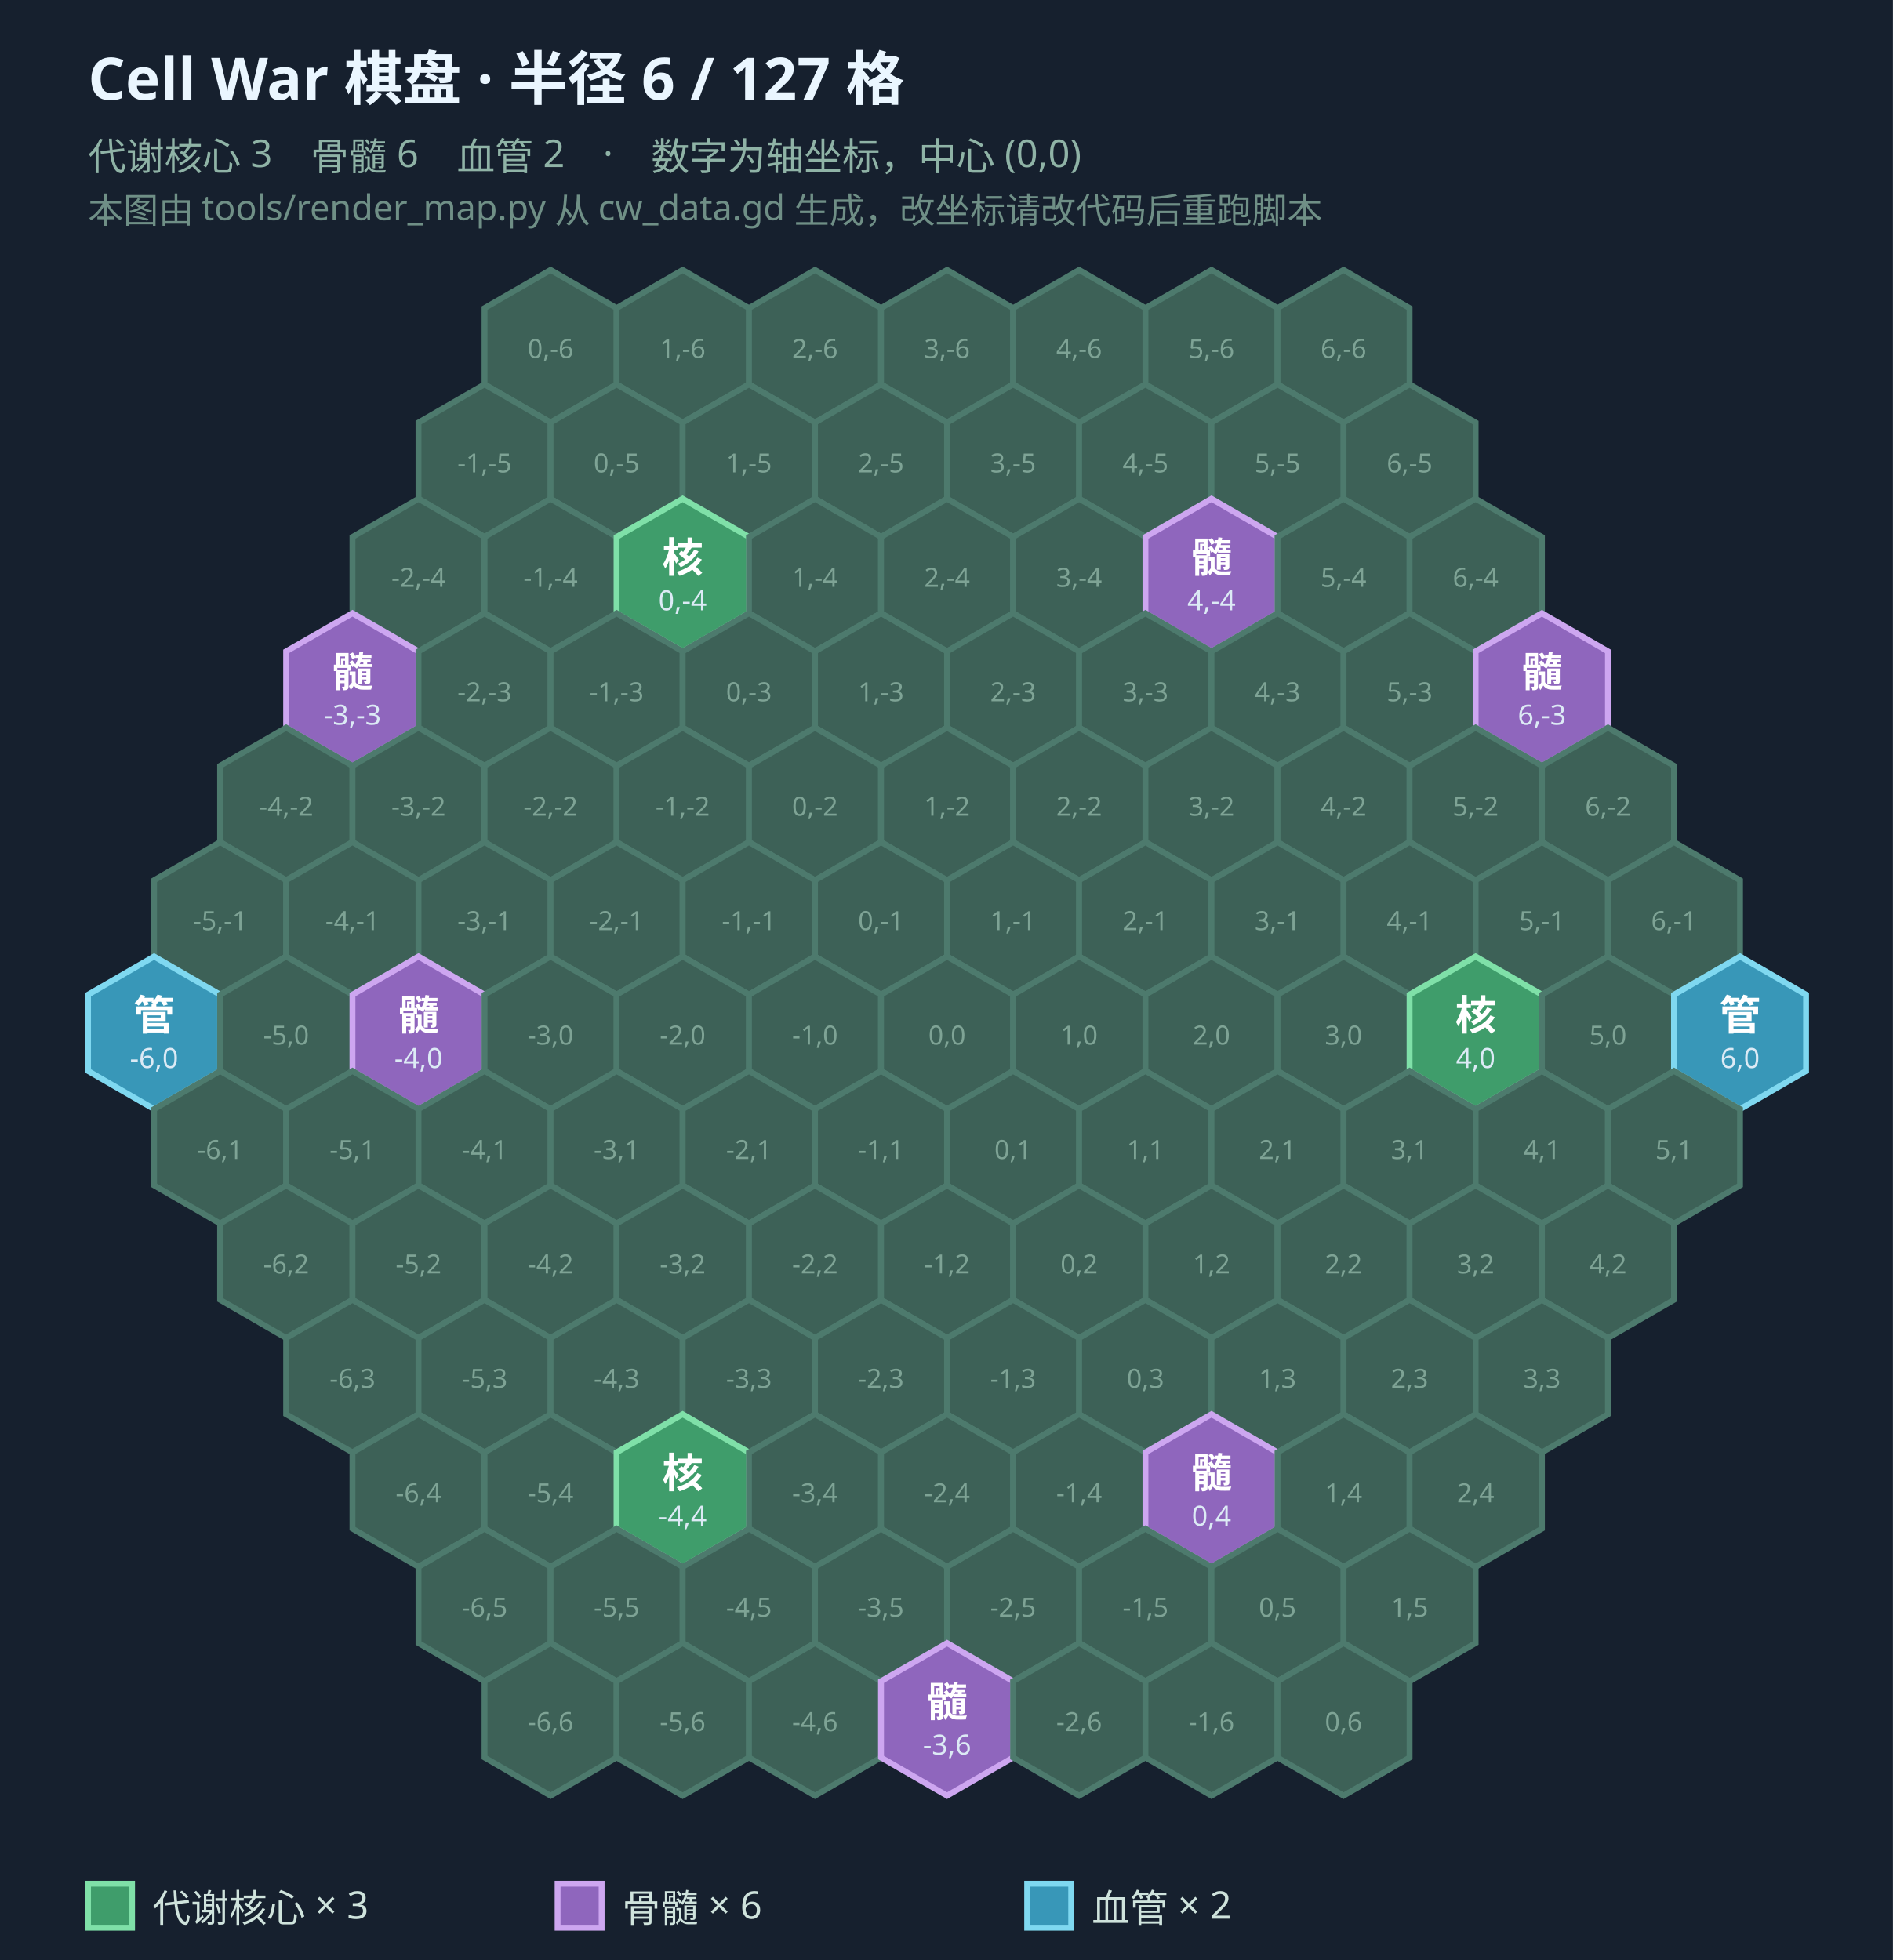
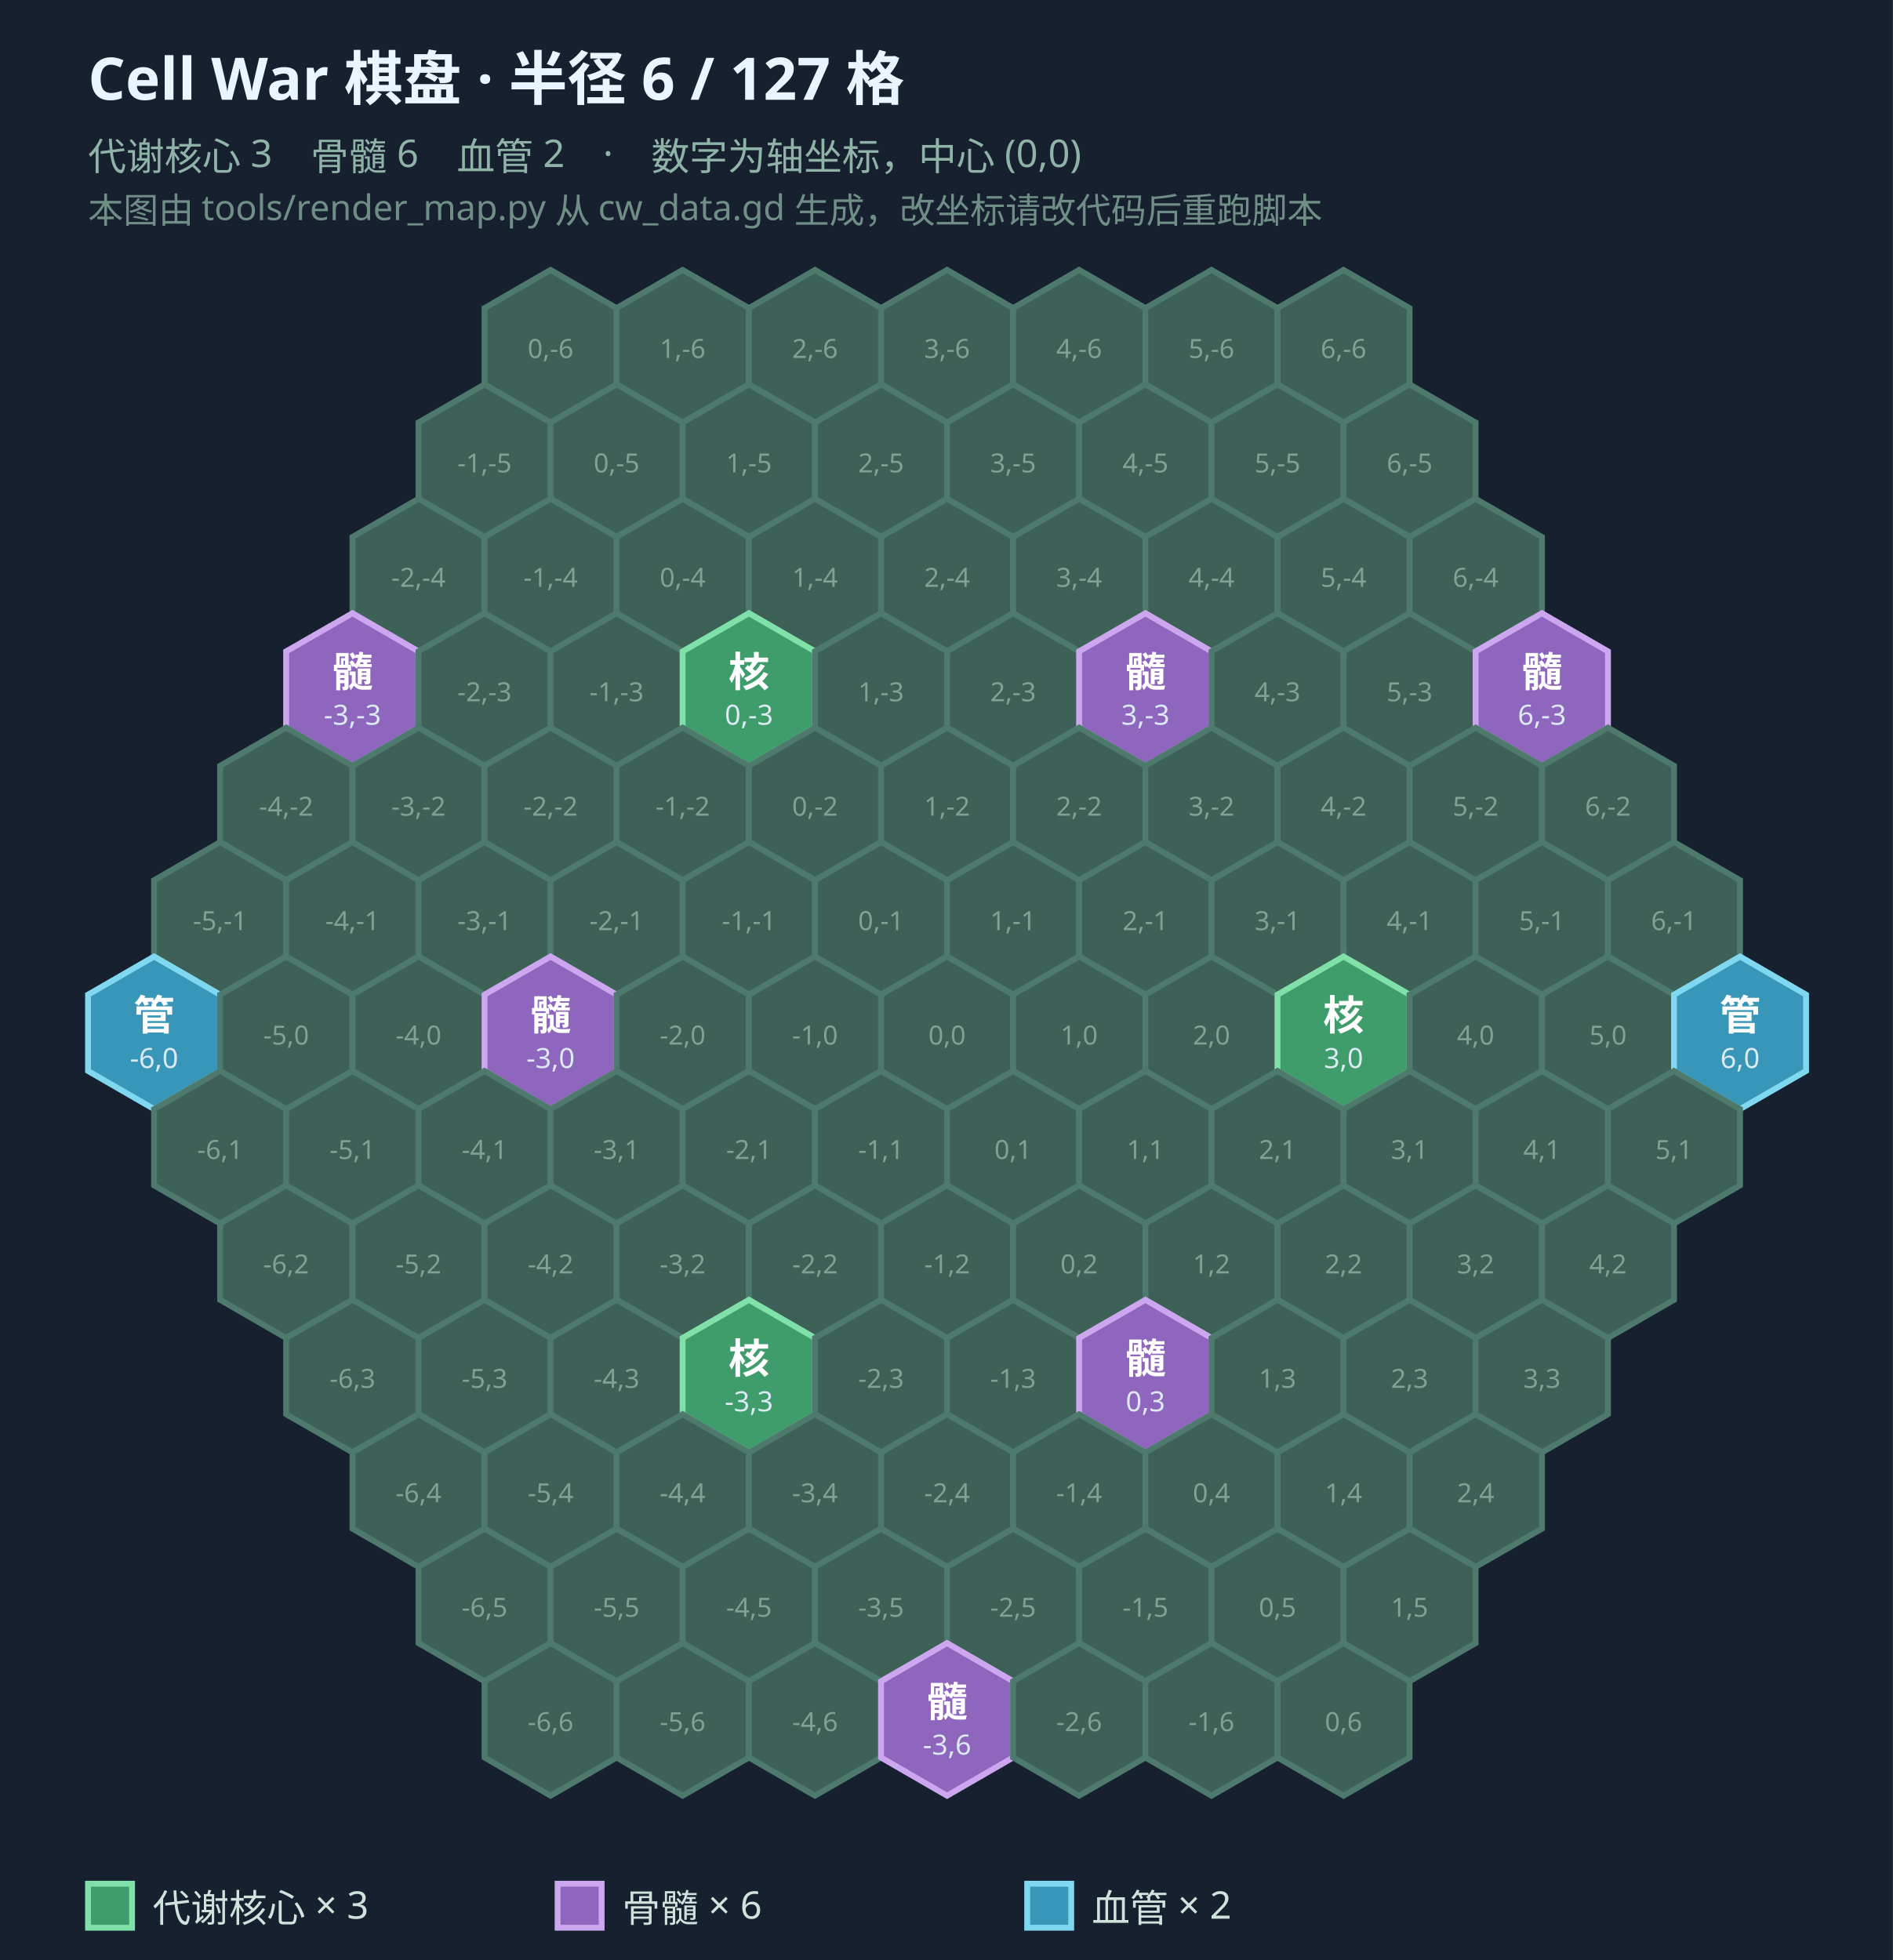
<svg xmlns="http://www.w3.org/2000/svg" width="645" height="668" viewBox="0 0 645 668" font-family="Microsoft YaHei,Consolas,sans-serif">
  <rect width="100%" height="100%" fill="#16202e" />
  <text x="30" y="34" fill="#eaf6ff" font-size="20" font-weight="bold">Cell War 棋盘 · 半径 6 / 127 格</text>
  <text x="30" y="58" fill="#8fb3a6" font-size="13">代谢核心 3　骨髓 6　血管 2　·　数字为轴坐标，中心 (0,0)</text>
  <text x="30" y="76" fill="#6f8f86" font-size="12">本图由 tools/render_map.py 从 cw_data.gd 生成，改坐标请改代码后重跑脚本</text>
  <polygon points="187.6,92.0 210.1,105.0 210.1,131.0 187.6,144.0 165.1,131.0 165.1,105.0" fill="#3d6157" stroke="#4d7a6d" stroke-width="2" />
  <text x="187.6" y="122.0" fill="#7ea395" font-size="9" text-anchor="middle">0,-6</text>
  <polygon points="232.6,92.0 255.2,105.0 255.2,131.0 232.6,144.0 210.1,131.0 210.1,105.0" fill="#3d6157" stroke="#4d7a6d" stroke-width="2" />
  <text x="232.6" y="122.0" fill="#7ea395" font-size="9" text-anchor="middle">1,-6</text>
  <polygon points="277.7,92.0 300.2,105.0 300.2,131.0 277.7,144.0 255.2,131.0 255.2,105.0" fill="#3d6157" stroke="#4d7a6d" stroke-width="2" />
  <text x="277.7" y="122.0" fill="#7ea395" font-size="9" text-anchor="middle">2,-6</text>
  <polygon points="322.7,92.0 345.2,105.0 345.2,131.0 322.7,144.0 300.2,131.0 300.2,105.0" fill="#3d6157" stroke="#4d7a6d" stroke-width="2" />
  <text x="322.7" y="122.0" fill="#7ea395" font-size="9" text-anchor="middle">3,-6</text>
  <polygon points="367.7,92.0 390.3,105.0 390.3,131.0 367.7,144.0 345.2,131.0 345.2,105.0" fill="#3d6157" stroke="#4d7a6d" stroke-width="2" />
  <text x="367.7" y="122.0" fill="#7ea395" font-size="9" text-anchor="middle">4,-6</text>
  <polygon points="412.8,92.0 435.3,105.0 435.3,131.0 412.8,144.0 390.3,131.0 390.3,105.0" fill="#3d6157" stroke="#4d7a6d" stroke-width="2" />
  <text x="412.8" y="122.0" fill="#7ea395" font-size="9" text-anchor="middle">5,-6</text>
  <polygon points="457.8,92.0 480.3,105.0 480.3,131.0 457.8,144.0 435.3,131.0 435.3,105.0" fill="#3d6157" stroke="#4d7a6d" stroke-width="2" />
  <text x="457.8" y="122.0" fill="#7ea395" font-size="9" text-anchor="middle">6,-6</text>
  <polygon points="165.1,131.0 187.6,144.0 187.6,170.0 165.1,183.0 142.6,170.0 142.6,144.0" fill="#3d6157" stroke="#4d7a6d" stroke-width="2" />
  <text x="165.1" y="161.0" fill="#7ea395" font-size="9" text-anchor="middle">-1,-5</text>
  <polygon points="210.1,131.0 232.6,144.0 232.6,170.0 210.1,183.0 187.6,170.0 187.6,144.0" fill="#3d6157" stroke="#4d7a6d" stroke-width="2" />
  <text x="210.1" y="161.0" fill="#7ea395" font-size="9" text-anchor="middle">0,-5</text>
  <polygon points="255.2,131.0 277.7,144.0 277.7,170.0 255.2,183.0 232.6,170.0 232.6,144.0" fill="#3d6157" stroke="#4d7a6d" stroke-width="2" />
  <text x="255.2" y="161.0" fill="#7ea395" font-size="9" text-anchor="middle">1,-5</text>
  <polygon points="300.2,131.0 322.7,144.0 322.7,170.0 300.2,183.0 277.7,170.0 277.7,144.0" fill="#3d6157" stroke="#4d7a6d" stroke-width="2" />
  <text x="300.2" y="161.0" fill="#7ea395" font-size="9" text-anchor="middle">2,-5</text>
  <polygon points="345.2,131.0 367.7,144.0 367.7,170.0 345.2,183.0 322.7,170.0 322.7,144.0" fill="#3d6157" stroke="#4d7a6d" stroke-width="2" />
  <text x="345.2" y="161.0" fill="#7ea395" font-size="9" text-anchor="middle">3,-5</text>
  <polygon points="390.3,131.0 412.8,144.0 412.8,170.0 390.3,183.0 367.7,170.0 367.7,144.0" fill="#3d6157" stroke="#4d7a6d" stroke-width="2" />
  <text x="390.3" y="161.0" fill="#7ea395" font-size="9" text-anchor="middle">4,-5</text>
  <polygon points="435.3,131.0 457.8,144.0 457.8,170.0 435.3,183.0 412.8,170.0 412.8,144.0" fill="#3d6157" stroke="#4d7a6d" stroke-width="2" />
  <text x="435.3" y="161.0" fill="#7ea395" font-size="9" text-anchor="middle">5,-5</text>
  <polygon points="480.3,131.0 502.8,144.0 502.8,170.0 480.3,183.0 457.8,170.0 457.8,144.0" fill="#3d6157" stroke="#4d7a6d" stroke-width="2" />
  <text x="480.3" y="161.0" fill="#7ea395" font-size="9" text-anchor="middle">6,-5</text>
  <polygon points="142.6,170.0 165.1,183.0 165.1,209.0 142.6,222.0 120.1,209.0 120.1,183.0" fill="#3d6157" stroke="#4d7a6d" stroke-width="2" />
  <text x="142.6" y="200.0" fill="#7ea395" font-size="9" text-anchor="middle">-2,-4</text>
  <polygon points="187.6,170.0 210.1,183.0 210.1,209.0 187.6,222.0 165.1,209.0 165.1,183.0" fill="#3d6157" stroke="#4d7a6d" stroke-width="2" />
  <text x="187.6" y="200.0" fill="#7ea395" font-size="9" text-anchor="middle">-1,-4</text>
-   <polygon points="232.6,170.0 255.2,183.0 255.2,209.0 232.6,222.0 210.1,209.0 210.1,183.0" fill="#3f9d6b" stroke="#7fe0a8" stroke-width="2" />
-   <text x="232.6" y="195.0" fill="#ffffff" font-size="14" font-weight="bold" text-anchor="middle">核</text>
-   <text x="232.6" y="208.0" fill="#dceaf5" font-size="9.5" text-anchor="middle">0,-4</text>
+   <polygon points="232.6,170.0 255.2,183.0 255.2,209.0 232.6,222.0 210.1,209.0 210.1,183.0" fill="#3d6157" stroke="#4d7a6d" stroke-width="2" />
+   <text x="232.6" y="200.0" fill="#7ea395" font-size="9" text-anchor="middle">0,-4</text>
  <polygon points="277.7,170.0 300.2,183.0 300.2,209.0 277.7,222.0 255.2,209.0 255.2,183.0" fill="#3d6157" stroke="#4d7a6d" stroke-width="2" />
  <text x="277.7" y="200.0" fill="#7ea395" font-size="9" text-anchor="middle">1,-4</text>
  <polygon points="322.7,170.0 345.2,183.0 345.2,209.0 322.7,222.0 300.2,209.0 300.2,183.0" fill="#3d6157" stroke="#4d7a6d" stroke-width="2" />
  <text x="322.7" y="200.0" fill="#7ea395" font-size="9" text-anchor="middle">2,-4</text>
  <polygon points="367.7,170.0 390.3,183.0 390.3,209.0 367.7,222.0 345.2,209.0 345.2,183.0" fill="#3d6157" stroke="#4d7a6d" stroke-width="2" />
  <text x="367.7" y="200.0" fill="#7ea395" font-size="9" text-anchor="middle">3,-4</text>
-   <polygon points="412.8,170.0 435.3,183.0 435.3,209.0 412.8,222.0 390.3,209.0 390.3,183.0" fill="#8f66bd" stroke="#cda6f0" stroke-width="2" />
-   <text x="412.8" y="195.0" fill="#ffffff" font-size="14" font-weight="bold" text-anchor="middle">髓</text>
-   <text x="412.8" y="208.0" fill="#dceaf5" font-size="9.5" text-anchor="middle">4,-4</text>
+   <polygon points="412.8,170.0 435.3,183.0 435.3,209.0 412.8,222.0 390.3,209.0 390.3,183.0" fill="#3d6157" stroke="#4d7a6d" stroke-width="2" />
+   <text x="412.8" y="200.0" fill="#7ea395" font-size="9" text-anchor="middle">4,-4</text>
  <polygon points="457.8,170.0 480.3,183.0 480.3,209.0 457.8,222.0 435.3,209.0 435.3,183.0" fill="#3d6157" stroke="#4d7a6d" stroke-width="2" />
  <text x="457.8" y="200.0" fill="#7ea395" font-size="9" text-anchor="middle">5,-4</text>
  <polygon points="502.8,170.0 525.4,183.0 525.4,209.0 502.8,222.0 480.3,209.0 480.3,183.0" fill="#3d6157" stroke="#4d7a6d" stroke-width="2" />
  <text x="502.8" y="200.0" fill="#7ea395" font-size="9" text-anchor="middle">6,-4</text>
  <polygon points="120.1,209.0 142.6,222.0 142.6,248.0 120.1,261.0 97.5,248.0 97.5,222.0" fill="#8f66bd" stroke="#cda6f0" stroke-width="2" />
  <text x="120.1" y="234.0" fill="#ffffff" font-size="14" font-weight="bold" text-anchor="middle">髓</text>
  <text x="120.1" y="247.0" fill="#dceaf5" font-size="9.5" text-anchor="middle">-3,-3</text>
  <polygon points="165.1,209.0 187.6,222.0 187.6,248.0 165.1,261.0 142.6,248.0 142.6,222.0" fill="#3d6157" stroke="#4d7a6d" stroke-width="2" />
  <text x="165.1" y="239.0" fill="#7ea395" font-size="9" text-anchor="middle">-2,-3</text>
  <polygon points="210.1,209.0 232.6,222.0 232.6,248.0 210.1,261.0 187.6,248.0 187.6,222.0" fill="#3d6157" stroke="#4d7a6d" stroke-width="2" />
  <text x="210.1" y="239.0" fill="#7ea395" font-size="9" text-anchor="middle">-1,-3</text>
-   <polygon points="255.2,209.0 277.7,222.0 277.7,248.0 255.2,261.0 232.6,248.0 232.6,222.0" fill="#3d6157" stroke="#4d7a6d" stroke-width="2" />
-   <text x="255.2" y="239.0" fill="#7ea395" font-size="9" text-anchor="middle">0,-3</text>
+   <polygon points="255.2,209.0 277.7,222.0 277.7,248.0 255.2,261.0 232.6,248.0 232.6,222.0" fill="#3f9d6b" stroke="#7fe0a8" stroke-width="2" />
+   <text x="255.2" y="234.0" fill="#ffffff" font-size="14" font-weight="bold" text-anchor="middle">核</text>
+   <text x="255.2" y="247.0" fill="#dceaf5" font-size="9.5" text-anchor="middle">0,-3</text>
  <polygon points="300.2,209.0 322.7,222.0 322.7,248.0 300.2,261.0 277.7,248.0 277.7,222.0" fill="#3d6157" stroke="#4d7a6d" stroke-width="2" />
  <text x="300.2" y="239.0" fill="#7ea395" font-size="9" text-anchor="middle">1,-3</text>
  <polygon points="345.2,209.0 367.7,222.0 367.7,248.0 345.2,261.0 322.7,248.0 322.7,222.0" fill="#3d6157" stroke="#4d7a6d" stroke-width="2" />
  <text x="345.2" y="239.0" fill="#7ea395" font-size="9" text-anchor="middle">2,-3</text>
-   <polygon points="390.3,209.0 412.8,222.0 412.8,248.0 390.3,261.0 367.7,248.0 367.7,222.0" fill="#3d6157" stroke="#4d7a6d" stroke-width="2" />
-   <text x="390.3" y="239.0" fill="#7ea395" font-size="9" text-anchor="middle">3,-3</text>
+   <polygon points="390.3,209.0 412.8,222.0 412.8,248.0 390.3,261.0 367.7,248.0 367.7,222.0" fill="#8f66bd" stroke="#cda6f0" stroke-width="2" />
+   <text x="390.3" y="234.0" fill="#ffffff" font-size="14" font-weight="bold" text-anchor="middle">髓</text>
+   <text x="390.3" y="247.0" fill="#dceaf5" font-size="9.5" text-anchor="middle">3,-3</text>
  <polygon points="435.3,209.0 457.8,222.0 457.8,248.0 435.3,261.0 412.8,248.0 412.8,222.0" fill="#3d6157" stroke="#4d7a6d" stroke-width="2" />
  <text x="435.3" y="239.0" fill="#7ea395" font-size="9" text-anchor="middle">4,-3</text>
  <polygon points="480.3,209.0 502.8,222.0 502.8,248.0 480.3,261.0 457.8,248.0 457.8,222.0" fill="#3d6157" stroke="#4d7a6d" stroke-width="2" />
  <text x="480.3" y="239.0" fill="#7ea395" font-size="9" text-anchor="middle">5,-3</text>
  <polygon points="525.4,209.0 547.9,222.0 547.9,248.0 525.4,261.0 502.8,248.0 502.8,222.0" fill="#8f66bd" stroke="#cda6f0" stroke-width="2" />
  <text x="525.4" y="234.0" fill="#ffffff" font-size="14" font-weight="bold" text-anchor="middle">髓</text>
  <text x="525.4" y="247.0" fill="#dceaf5" font-size="9.5" text-anchor="middle">6,-3</text>
  <polygon points="97.5,248.0 120.1,261.0 120.1,287.0 97.5,300.0 75.0,287.0 75.0,261.0" fill="#3d6157" stroke="#4d7a6d" stroke-width="2" />
  <text x="97.5" y="278.0" fill="#7ea395" font-size="9" text-anchor="middle">-4,-2</text>
  <polygon points="142.6,248.0 165.1,261.0 165.1,287.0 142.6,300.0 120.1,287.0 120.1,261.0" fill="#3d6157" stroke="#4d7a6d" stroke-width="2" />
  <text x="142.6" y="278.0" fill="#7ea395" font-size="9" text-anchor="middle">-3,-2</text>
  <polygon points="187.6,248.0 210.1,261.0 210.1,287.0 187.6,300.0 165.1,287.0 165.1,261.0" fill="#3d6157" stroke="#4d7a6d" stroke-width="2" />
  <text x="187.6" y="278.0" fill="#7ea395" font-size="9" text-anchor="middle">-2,-2</text>
  <polygon points="232.6,248.0 255.2,261.0 255.2,287.0 232.6,300.0 210.1,287.0 210.1,261.0" fill="#3d6157" stroke="#4d7a6d" stroke-width="2" />
  <text x="232.6" y="278.0" fill="#7ea395" font-size="9" text-anchor="middle">-1,-2</text>
  <polygon points="277.7,248.0 300.2,261.0 300.2,287.0 277.7,300.0 255.2,287.0 255.2,261.0" fill="#3d6157" stroke="#4d7a6d" stroke-width="2" />
  <text x="277.7" y="278.0" fill="#7ea395" font-size="9" text-anchor="middle">0,-2</text>
  <polygon points="322.7,248.0 345.2,261.0 345.2,287.0 322.7,300.0 300.2,287.0 300.2,261.0" fill="#3d6157" stroke="#4d7a6d" stroke-width="2" />
  <text x="322.7" y="278.0" fill="#7ea395" font-size="9" text-anchor="middle">1,-2</text>
  <polygon points="367.7,248.0 390.3,261.0 390.3,287.0 367.7,300.0 345.2,287.0 345.2,261.0" fill="#3d6157" stroke="#4d7a6d" stroke-width="2" />
  <text x="367.7" y="278.0" fill="#7ea395" font-size="9" text-anchor="middle">2,-2</text>
  <polygon points="412.8,248.0 435.3,261.0 435.3,287.0 412.8,300.0 390.3,287.0 390.3,261.0" fill="#3d6157" stroke="#4d7a6d" stroke-width="2" />
  <text x="412.8" y="278.0" fill="#7ea395" font-size="9" text-anchor="middle">3,-2</text>
  <polygon points="457.8,248.0 480.3,261.0 480.3,287.0 457.8,300.0 435.3,287.0 435.3,261.0" fill="#3d6157" stroke="#4d7a6d" stroke-width="2" />
  <text x="457.8" y="278.0" fill="#7ea395" font-size="9" text-anchor="middle">4,-2</text>
  <polygon points="502.8,248.0 525.4,261.0 525.4,287.0 502.8,300.0 480.3,287.0 480.3,261.0" fill="#3d6157" stroke="#4d7a6d" stroke-width="2" />
  <text x="502.8" y="278.0" fill="#7ea395" font-size="9" text-anchor="middle">5,-2</text>
  <polygon points="547.9,248.0 570.4,261.0 570.4,287.0 547.9,300.0 525.4,287.0 525.4,261.0" fill="#3d6157" stroke="#4d7a6d" stroke-width="2" />
  <text x="547.9" y="278.0" fill="#7ea395" font-size="9" text-anchor="middle">6,-2</text>
  <polygon points="75.0,287.0 97.5,300.0 97.5,326.0 75.0,339.0 52.5,326.0 52.5,300.0" fill="#3d6157" stroke="#4d7a6d" stroke-width="2" />
  <text x="75.0" y="317.0" fill="#7ea395" font-size="9" text-anchor="middle">-5,-1</text>
  <polygon points="120.1,287.0 142.6,300.0 142.6,326.0 120.1,339.0 97.5,326.0 97.5,300.0" fill="#3d6157" stroke="#4d7a6d" stroke-width="2" />
  <text x="120.1" y="317.0" fill="#7ea395" font-size="9" text-anchor="middle">-4,-1</text>
  <polygon points="165.1,287.0 187.6,300.0 187.6,326.0 165.1,339.0 142.6,326.0 142.6,300.0" fill="#3d6157" stroke="#4d7a6d" stroke-width="2" />
  <text x="165.1" y="317.0" fill="#7ea395" font-size="9" text-anchor="middle">-3,-1</text>
  <polygon points="210.1,287.0 232.6,300.0 232.6,326.0 210.1,339.0 187.6,326.0 187.6,300.0" fill="#3d6157" stroke="#4d7a6d" stroke-width="2" />
  <text x="210.1" y="317.0" fill="#7ea395" font-size="9" text-anchor="middle">-2,-1</text>
  <polygon points="255.2,287.0 277.7,300.0 277.7,326.0 255.2,339.0 232.6,326.0 232.6,300.0" fill="#3d6157" stroke="#4d7a6d" stroke-width="2" />
  <text x="255.2" y="317.0" fill="#7ea395" font-size="9" text-anchor="middle">-1,-1</text>
  <polygon points="300.2,287.0 322.7,300.0 322.7,326.0 300.2,339.0 277.7,326.0 277.7,300.0" fill="#3d6157" stroke="#4d7a6d" stroke-width="2" />
  <text x="300.2" y="317.0" fill="#7ea395" font-size="9" text-anchor="middle">0,-1</text>
  <polygon points="345.2,287.0 367.7,300.0 367.7,326.0 345.2,339.0 322.7,326.0 322.7,300.0" fill="#3d6157" stroke="#4d7a6d" stroke-width="2" />
  <text x="345.2" y="317.0" fill="#7ea395" font-size="9" text-anchor="middle">1,-1</text>
  <polygon points="390.3,287.0 412.8,300.0 412.8,326.0 390.3,339.0 367.7,326.0 367.7,300.0" fill="#3d6157" stroke="#4d7a6d" stroke-width="2" />
  <text x="390.3" y="317.0" fill="#7ea395" font-size="9" text-anchor="middle">2,-1</text>
  <polygon points="435.3,287.0 457.8,300.0 457.8,326.0 435.3,339.0 412.8,326.0 412.8,300.0" fill="#3d6157" stroke="#4d7a6d" stroke-width="2" />
  <text x="435.3" y="317.0" fill="#7ea395" font-size="9" text-anchor="middle">3,-1</text>
  <polygon points="480.3,287.0 502.8,300.0 502.8,326.0 480.3,339.0 457.8,326.0 457.8,300.0" fill="#3d6157" stroke="#4d7a6d" stroke-width="2" />
  <text x="480.3" y="317.0" fill="#7ea395" font-size="9" text-anchor="middle">4,-1</text>
  <polygon points="525.4,287.0 547.9,300.0 547.9,326.0 525.4,339.0 502.8,326.0 502.8,300.0" fill="#3d6157" stroke="#4d7a6d" stroke-width="2" />
  <text x="525.4" y="317.0" fill="#7ea395" font-size="9" text-anchor="middle">5,-1</text>
  <polygon points="570.4,287.0 592.9,300.0 592.9,326.0 570.4,339.0 547.9,326.0 547.9,300.0" fill="#3d6157" stroke="#4d7a6d" stroke-width="2" />
  <text x="570.4" y="317.0" fill="#7ea395" font-size="9" text-anchor="middle">6,-1</text>
  <polygon points="52.5,326.0 75.0,339.0 75.0,365.0 52.5,378.0 30.0,365.0 30.0,339.0" fill="#3897b8" stroke="#7fd8f0" stroke-width="2" />
  <text x="52.5" y="351.0" fill="#ffffff" font-size="14" font-weight="bold" text-anchor="middle">管</text>
  <text x="52.5" y="364.0" fill="#dceaf5" font-size="9.5" text-anchor="middle">-6,0</text>
  <polygon points="97.5,326.0 120.1,339.0 120.1,365.0 97.5,378.0 75.0,365.0 75.0,339.0" fill="#3d6157" stroke="#4d7a6d" stroke-width="2" />
  <text x="97.5" y="356.0" fill="#7ea395" font-size="9" text-anchor="middle">-5,0</text>
-   <polygon points="142.6,326.0 165.1,339.0 165.1,365.0 142.6,378.0 120.1,365.0 120.1,339.0" fill="#8f66bd" stroke="#cda6f0" stroke-width="2" />
-   <text x="142.6" y="351.0" fill="#ffffff" font-size="14" font-weight="bold" text-anchor="middle">髓</text>
-   <text x="142.6" y="364.0" fill="#dceaf5" font-size="9.5" text-anchor="middle">-4,0</text>
-   <polygon points="187.6,326.0 210.1,339.0 210.1,365.0 187.6,378.0 165.1,365.0 165.1,339.0" fill="#3d6157" stroke="#4d7a6d" stroke-width="2" />
-   <text x="187.6" y="356.0" fill="#7ea395" font-size="9" text-anchor="middle">-3,0</text>
+   <polygon points="142.6,326.0 165.1,339.0 165.1,365.0 142.6,378.0 120.1,365.0 120.1,339.0" fill="#3d6157" stroke="#4d7a6d" stroke-width="2" />
+   <text x="142.6" y="356.0" fill="#7ea395" font-size="9" text-anchor="middle">-4,0</text>
+   <polygon points="187.6,326.0 210.1,339.0 210.1,365.0 187.6,378.0 165.1,365.0 165.1,339.0" fill="#8f66bd" stroke="#cda6f0" stroke-width="2" />
+   <text x="187.6" y="351.0" fill="#ffffff" font-size="14" font-weight="bold" text-anchor="middle">髓</text>
+   <text x="187.6" y="364.0" fill="#dceaf5" font-size="9.5" text-anchor="middle">-3,0</text>
  <polygon points="232.6,326.0 255.2,339.0 255.2,365.0 232.6,378.0 210.1,365.0 210.1,339.0" fill="#3d6157" stroke="#4d7a6d" stroke-width="2" />
  <text x="232.6" y="356.0" fill="#7ea395" font-size="9" text-anchor="middle">-2,0</text>
  <polygon points="277.7,326.0 300.2,339.0 300.2,365.0 277.7,378.0 255.2,365.0 255.2,339.0" fill="#3d6157" stroke="#4d7a6d" stroke-width="2" />
  <text x="277.7" y="356.0" fill="#7ea395" font-size="9" text-anchor="middle">-1,0</text>
  <polygon points="322.7,326.0 345.2,339.0 345.2,365.0 322.7,378.0 300.2,365.0 300.2,339.0" fill="#3d6157" stroke="#4d7a6d" stroke-width="2" />
  <text x="322.7" y="356.0" fill="#7ea395" font-size="9" text-anchor="middle">0,0</text>
  <polygon points="367.7,326.0 390.3,339.0 390.3,365.0 367.7,378.0 345.2,365.0 345.2,339.0" fill="#3d6157" stroke="#4d7a6d" stroke-width="2" />
  <text x="367.7" y="356.0" fill="#7ea395" font-size="9" text-anchor="middle">1,0</text>
  <polygon points="412.8,326.0 435.3,339.0 435.3,365.0 412.8,378.0 390.3,365.0 390.3,339.0" fill="#3d6157" stroke="#4d7a6d" stroke-width="2" />
  <text x="412.8" y="356.0" fill="#7ea395" font-size="9" text-anchor="middle">2,0</text>
-   <polygon points="457.8,326.0 480.3,339.0 480.3,365.0 457.8,378.0 435.3,365.0 435.3,339.0" fill="#3d6157" stroke="#4d7a6d" stroke-width="2" />
-   <text x="457.8" y="356.0" fill="#7ea395" font-size="9" text-anchor="middle">3,0</text>
-   <polygon points="502.8,326.0 525.4,339.0 525.4,365.0 502.8,378.0 480.3,365.0 480.3,339.0" fill="#3f9d6b" stroke="#7fe0a8" stroke-width="2" />
-   <text x="502.8" y="351.0" fill="#ffffff" font-size="14" font-weight="bold" text-anchor="middle">核</text>
-   <text x="502.8" y="364.0" fill="#dceaf5" font-size="9.5" text-anchor="middle">4,0</text>
+   <polygon points="457.8,326.0 480.3,339.0 480.3,365.0 457.8,378.0 435.3,365.0 435.3,339.0" fill="#3f9d6b" stroke="#7fe0a8" stroke-width="2" />
+   <text x="457.8" y="351.0" fill="#ffffff" font-size="14" font-weight="bold" text-anchor="middle">核</text>
+   <text x="457.8" y="364.0" fill="#dceaf5" font-size="9.5" text-anchor="middle">3,0</text>
+   <polygon points="502.8,326.0 525.4,339.0 525.4,365.0 502.8,378.0 480.3,365.0 480.3,339.0" fill="#3d6157" stroke="#4d7a6d" stroke-width="2" />
+   <text x="502.8" y="356.0" fill="#7ea395" font-size="9" text-anchor="middle">4,0</text>
  <polygon points="547.9,326.0 570.4,339.0 570.4,365.0 547.9,378.0 525.4,365.0 525.4,339.0" fill="#3d6157" stroke="#4d7a6d" stroke-width="2" />
  <text x="547.9" y="356.0" fill="#7ea395" font-size="9" text-anchor="middle">5,0</text>
  <polygon points="592.9,326.0 615.4,339.0 615.4,365.0 592.9,378.0 570.4,365.0 570.4,339.0" fill="#3897b8" stroke="#7fd8f0" stroke-width="2" />
  <text x="592.9" y="351.0" fill="#ffffff" font-size="14" font-weight="bold" text-anchor="middle">管</text>
  <text x="592.9" y="364.0" fill="#dceaf5" font-size="9.5" text-anchor="middle">6,0</text>
  <polygon points="75.0,365.0 97.5,378.0 97.5,404.0 75.0,417.0 52.5,404.0 52.5,378.0" fill="#3d6157" stroke="#4d7a6d" stroke-width="2" />
  <text x="75.0" y="395.0" fill="#7ea395" font-size="9" text-anchor="middle">-6,1</text>
  <polygon points="120.1,365.0 142.6,378.0 142.6,404.0 120.1,417.0 97.5,404.0 97.5,378.0" fill="#3d6157" stroke="#4d7a6d" stroke-width="2" />
  <text x="120.1" y="395.0" fill="#7ea395" font-size="9" text-anchor="middle">-5,1</text>
  <polygon points="165.1,365.0 187.6,378.0 187.6,404.0 165.1,417.0 142.6,404.0 142.6,378.0" fill="#3d6157" stroke="#4d7a6d" stroke-width="2" />
  <text x="165.1" y="395.0" fill="#7ea395" font-size="9" text-anchor="middle">-4,1</text>
  <polygon points="210.1,365.0 232.6,378.0 232.6,404.0 210.1,417.0 187.6,404.0 187.6,378.0" fill="#3d6157" stroke="#4d7a6d" stroke-width="2" />
  <text x="210.1" y="395.0" fill="#7ea395" font-size="9" text-anchor="middle">-3,1</text>
  <polygon points="255.2,365.0 277.7,378.0 277.7,404.0 255.2,417.0 232.6,404.0 232.6,378.0" fill="#3d6157" stroke="#4d7a6d" stroke-width="2" />
  <text x="255.2" y="395.0" fill="#7ea395" font-size="9" text-anchor="middle">-2,1</text>
  <polygon points="300.2,365.0 322.7,378.0 322.7,404.0 300.2,417.0 277.7,404.0 277.7,378.0" fill="#3d6157" stroke="#4d7a6d" stroke-width="2" />
  <text x="300.2" y="395.0" fill="#7ea395" font-size="9" text-anchor="middle">-1,1</text>
  <polygon points="345.2,365.0 367.7,378.0 367.7,404.0 345.2,417.0 322.7,404.0 322.7,378.0" fill="#3d6157" stroke="#4d7a6d" stroke-width="2" />
  <text x="345.2" y="395.0" fill="#7ea395" font-size="9" text-anchor="middle">0,1</text>
  <polygon points="390.3,365.0 412.8,378.0 412.8,404.0 390.3,417.0 367.7,404.0 367.7,378.0" fill="#3d6157" stroke="#4d7a6d" stroke-width="2" />
  <text x="390.3" y="395.0" fill="#7ea395" font-size="9" text-anchor="middle">1,1</text>
  <polygon points="435.3,365.0 457.8,378.0 457.8,404.0 435.3,417.0 412.8,404.0 412.8,378.0" fill="#3d6157" stroke="#4d7a6d" stroke-width="2" />
  <text x="435.3" y="395.0" fill="#7ea395" font-size="9" text-anchor="middle">2,1</text>
  <polygon points="480.3,365.0 502.8,378.0 502.8,404.0 480.3,417.0 457.8,404.0 457.8,378.0" fill="#3d6157" stroke="#4d7a6d" stroke-width="2" />
  <text x="480.3" y="395.0" fill="#7ea395" font-size="9" text-anchor="middle">3,1</text>
  <polygon points="525.4,365.0 547.9,378.0 547.9,404.0 525.4,417.0 502.8,404.0 502.8,378.0" fill="#3d6157" stroke="#4d7a6d" stroke-width="2" />
  <text x="525.4" y="395.0" fill="#7ea395" font-size="9" text-anchor="middle">4,1</text>
  <polygon points="570.4,365.0 592.9,378.0 592.9,404.0 570.4,417.0 547.9,404.0 547.9,378.0" fill="#3d6157" stroke="#4d7a6d" stroke-width="2" />
  <text x="570.4" y="395.0" fill="#7ea395" font-size="9" text-anchor="middle">5,1</text>
  <polygon points="97.5,404.0 120.1,417.0 120.1,443.0 97.5,456.0 75.0,443.0 75.0,417.0" fill="#3d6157" stroke="#4d7a6d" stroke-width="2" />
  <text x="97.5" y="434.0" fill="#7ea395" font-size="9" text-anchor="middle">-6,2</text>
  <polygon points="142.6,404.0 165.1,417.0 165.1,443.0 142.6,456.0 120.1,443.0 120.1,417.0" fill="#3d6157" stroke="#4d7a6d" stroke-width="2" />
  <text x="142.6" y="434.0" fill="#7ea395" font-size="9" text-anchor="middle">-5,2</text>
  <polygon points="187.6,404.0 210.1,417.0 210.1,443.0 187.6,456.0 165.1,443.0 165.1,417.0" fill="#3d6157" stroke="#4d7a6d" stroke-width="2" />
  <text x="187.6" y="434.0" fill="#7ea395" font-size="9" text-anchor="middle">-4,2</text>
  <polygon points="232.6,404.0 255.2,417.0 255.2,443.0 232.6,456.0 210.1,443.0 210.1,417.0" fill="#3d6157" stroke="#4d7a6d" stroke-width="2" />
  <text x="232.6" y="434.0" fill="#7ea395" font-size="9" text-anchor="middle">-3,2</text>
  <polygon points="277.7,404.0 300.2,417.0 300.2,443.0 277.7,456.0 255.2,443.0 255.2,417.0" fill="#3d6157" stroke="#4d7a6d" stroke-width="2" />
  <text x="277.7" y="434.0" fill="#7ea395" font-size="9" text-anchor="middle">-2,2</text>
  <polygon points="322.7,404.0 345.2,417.0 345.2,443.0 322.7,456.0 300.2,443.0 300.2,417.0" fill="#3d6157" stroke="#4d7a6d" stroke-width="2" />
  <text x="322.7" y="434.0" fill="#7ea395" font-size="9" text-anchor="middle">-1,2</text>
  <polygon points="367.7,404.0 390.3,417.0 390.3,443.0 367.7,456.0 345.2,443.0 345.2,417.0" fill="#3d6157" stroke="#4d7a6d" stroke-width="2" />
  <text x="367.7" y="434.0" fill="#7ea395" font-size="9" text-anchor="middle">0,2</text>
  <polygon points="412.8,404.0 435.3,417.0 435.3,443.0 412.8,456.0 390.3,443.0 390.3,417.0" fill="#3d6157" stroke="#4d7a6d" stroke-width="2" />
  <text x="412.8" y="434.0" fill="#7ea395" font-size="9" text-anchor="middle">1,2</text>
  <polygon points="457.8,404.0 480.3,417.0 480.3,443.0 457.8,456.0 435.3,443.0 435.3,417.0" fill="#3d6157" stroke="#4d7a6d" stroke-width="2" />
  <text x="457.8" y="434.0" fill="#7ea395" font-size="9" text-anchor="middle">2,2</text>
  <polygon points="502.8,404.0 525.4,417.0 525.4,443.0 502.8,456.0 480.3,443.0 480.3,417.0" fill="#3d6157" stroke="#4d7a6d" stroke-width="2" />
  <text x="502.8" y="434.0" fill="#7ea395" font-size="9" text-anchor="middle">3,2</text>
  <polygon points="547.9,404.0 570.4,417.0 570.4,443.0 547.9,456.0 525.4,443.0 525.4,417.0" fill="#3d6157" stroke="#4d7a6d" stroke-width="2" />
  <text x="547.9" y="434.0" fill="#7ea395" font-size="9" text-anchor="middle">4,2</text>
  <polygon points="120.1,443.0 142.6,456.0 142.6,482.0 120.1,495.0 97.5,482.0 97.5,456.0" fill="#3d6157" stroke="#4d7a6d" stroke-width="2" />
  <text x="120.1" y="473.0" fill="#7ea395" font-size="9" text-anchor="middle">-6,3</text>
  <polygon points="165.1,443.0 187.6,456.0 187.6,482.0 165.1,495.0 142.6,482.0 142.6,456.0" fill="#3d6157" stroke="#4d7a6d" stroke-width="2" />
  <text x="165.1" y="473.0" fill="#7ea395" font-size="9" text-anchor="middle">-5,3</text>
  <polygon points="210.1,443.0 232.6,456.0 232.6,482.0 210.1,495.0 187.6,482.0 187.6,456.0" fill="#3d6157" stroke="#4d7a6d" stroke-width="2" />
  <text x="210.1" y="473.0" fill="#7ea395" font-size="9" text-anchor="middle">-4,3</text>
-   <polygon points="255.2,443.0 277.7,456.0 277.7,482.0 255.2,495.0 232.6,482.0 232.6,456.0" fill="#3d6157" stroke="#4d7a6d" stroke-width="2" />
-   <text x="255.2" y="473.0" fill="#7ea395" font-size="9" text-anchor="middle">-3,3</text>
+   <polygon points="255.2,443.0 277.7,456.0 277.7,482.0 255.2,495.0 232.6,482.0 232.6,456.0" fill="#3f9d6b" stroke="#7fe0a8" stroke-width="2" />
+   <text x="255.2" y="468.0" fill="#ffffff" font-size="14" font-weight="bold" text-anchor="middle">核</text>
+   <text x="255.2" y="481.0" fill="#dceaf5" font-size="9.5" text-anchor="middle">-3,3</text>
  <polygon points="300.2,443.0 322.7,456.0 322.7,482.0 300.2,495.0 277.7,482.0 277.7,456.0" fill="#3d6157" stroke="#4d7a6d" stroke-width="2" />
  <text x="300.2" y="473.0" fill="#7ea395" font-size="9" text-anchor="middle">-2,3</text>
  <polygon points="345.2,443.0 367.7,456.0 367.7,482.0 345.2,495.0 322.7,482.0 322.7,456.0" fill="#3d6157" stroke="#4d7a6d" stroke-width="2" />
  <text x="345.2" y="473.0" fill="#7ea395" font-size="9" text-anchor="middle">-1,3</text>
-   <polygon points="390.3,443.0 412.8,456.0 412.8,482.0 390.3,495.0 367.7,482.0 367.7,456.0" fill="#3d6157" stroke="#4d7a6d" stroke-width="2" />
-   <text x="390.3" y="473.0" fill="#7ea395" font-size="9" text-anchor="middle">0,3</text>
+   <polygon points="390.3,443.0 412.8,456.0 412.8,482.0 390.3,495.0 367.7,482.0 367.7,456.0" fill="#8f66bd" stroke="#cda6f0" stroke-width="2" />
+   <text x="390.3" y="468.0" fill="#ffffff" font-size="14" font-weight="bold" text-anchor="middle">髓</text>
+   <text x="390.3" y="481.0" fill="#dceaf5" font-size="9.5" text-anchor="middle">0,3</text>
  <polygon points="435.3,443.0 457.8,456.0 457.8,482.0 435.3,495.0 412.8,482.0 412.8,456.0" fill="#3d6157" stroke="#4d7a6d" stroke-width="2" />
  <text x="435.3" y="473.0" fill="#7ea395" font-size="9" text-anchor="middle">1,3</text>
  <polygon points="480.3,443.0 502.8,456.0 502.8,482.0 480.3,495.0 457.8,482.0 457.8,456.0" fill="#3d6157" stroke="#4d7a6d" stroke-width="2" />
  <text x="480.3" y="473.0" fill="#7ea395" font-size="9" text-anchor="middle">2,3</text>
  <polygon points="525.4,443.0 547.9,456.0 547.9,482.0 525.4,495.0 502.8,482.0 502.8,456.0" fill="#3d6157" stroke="#4d7a6d" stroke-width="2" />
  <text x="525.4" y="473.0" fill="#7ea395" font-size="9" text-anchor="middle">3,3</text>
  <polygon points="142.6,482.0 165.1,495.0 165.1,521.0 142.6,534.0 120.1,521.0 120.1,495.0" fill="#3d6157" stroke="#4d7a6d" stroke-width="2" />
  <text x="142.6" y="512.0" fill="#7ea395" font-size="9" text-anchor="middle">-6,4</text>
  <polygon points="187.6,482.0 210.1,495.0 210.1,521.0 187.6,534.0 165.1,521.0 165.1,495.0" fill="#3d6157" stroke="#4d7a6d" stroke-width="2" />
  <text x="187.6" y="512.0" fill="#7ea395" font-size="9" text-anchor="middle">-5,4</text>
-   <polygon points="232.6,482.0 255.2,495.0 255.2,521.0 232.6,534.0 210.1,521.0 210.1,495.0" fill="#3f9d6b" stroke="#7fe0a8" stroke-width="2" />
-   <text x="232.6" y="507.0" fill="#ffffff" font-size="14" font-weight="bold" text-anchor="middle">核</text>
-   <text x="232.6" y="520.0" fill="#dceaf5" font-size="9.5" text-anchor="middle">-4,4</text>
+   <polygon points="232.6,482.0 255.2,495.0 255.2,521.0 232.6,534.0 210.1,521.0 210.1,495.0" fill="#3d6157" stroke="#4d7a6d" stroke-width="2" />
+   <text x="232.6" y="512.0" fill="#7ea395" font-size="9" text-anchor="middle">-4,4</text>
  <polygon points="277.7,482.0 300.2,495.0 300.2,521.0 277.7,534.0 255.2,521.0 255.2,495.0" fill="#3d6157" stroke="#4d7a6d" stroke-width="2" />
  <text x="277.7" y="512.0" fill="#7ea395" font-size="9" text-anchor="middle">-3,4</text>
  <polygon points="322.7,482.0 345.2,495.0 345.2,521.0 322.7,534.0 300.2,521.0 300.2,495.0" fill="#3d6157" stroke="#4d7a6d" stroke-width="2" />
  <text x="322.7" y="512.0" fill="#7ea395" font-size="9" text-anchor="middle">-2,4</text>
  <polygon points="367.7,482.0 390.3,495.0 390.3,521.0 367.7,534.0 345.2,521.0 345.2,495.0" fill="#3d6157" stroke="#4d7a6d" stroke-width="2" />
  <text x="367.7" y="512.0" fill="#7ea395" font-size="9" text-anchor="middle">-1,4</text>
-   <polygon points="412.8,482.0 435.3,495.0 435.3,521.0 412.8,534.0 390.3,521.0 390.3,495.0" fill="#8f66bd" stroke="#cda6f0" stroke-width="2" />
-   <text x="412.8" y="507.0" fill="#ffffff" font-size="14" font-weight="bold" text-anchor="middle">髓</text>
-   <text x="412.8" y="520.0" fill="#dceaf5" font-size="9.5" text-anchor="middle">0,4</text>
+   <polygon points="412.8,482.0 435.3,495.0 435.3,521.0 412.8,534.0 390.3,521.0 390.3,495.0" fill="#3d6157" stroke="#4d7a6d" stroke-width="2" />
+   <text x="412.8" y="512.0" fill="#7ea395" font-size="9" text-anchor="middle">0,4</text>
  <polygon points="457.8,482.0 480.3,495.0 480.3,521.0 457.8,534.0 435.3,521.0 435.3,495.0" fill="#3d6157" stroke="#4d7a6d" stroke-width="2" />
  <text x="457.8" y="512.0" fill="#7ea395" font-size="9" text-anchor="middle">1,4</text>
  <polygon points="502.8,482.0 525.4,495.0 525.4,521.0 502.8,534.0 480.3,521.0 480.3,495.0" fill="#3d6157" stroke="#4d7a6d" stroke-width="2" />
  <text x="502.8" y="512.0" fill="#7ea395" font-size="9" text-anchor="middle">2,4</text>
  <polygon points="165.1,521.0 187.6,534.0 187.6,560.0 165.1,573.0 142.6,560.0 142.6,534.0" fill="#3d6157" stroke="#4d7a6d" stroke-width="2" />
  <text x="165.1" y="551.0" fill="#7ea395" font-size="9" text-anchor="middle">-6,5</text>
  <polygon points="210.1,521.0 232.6,534.0 232.6,560.0 210.1,573.0 187.6,560.0 187.6,534.0" fill="#3d6157" stroke="#4d7a6d" stroke-width="2" />
  <text x="210.1" y="551.0" fill="#7ea395" font-size="9" text-anchor="middle">-5,5</text>
  <polygon points="255.2,521.0 277.7,534.0 277.7,560.0 255.2,573.0 232.6,560.0 232.6,534.0" fill="#3d6157" stroke="#4d7a6d" stroke-width="2" />
  <text x="255.2" y="551.0" fill="#7ea395" font-size="9" text-anchor="middle">-4,5</text>
  <polygon points="300.2,521.0 322.7,534.0 322.7,560.0 300.2,573.0 277.7,560.0 277.7,534.0" fill="#3d6157" stroke="#4d7a6d" stroke-width="2" />
  <text x="300.2" y="551.0" fill="#7ea395" font-size="9" text-anchor="middle">-3,5</text>
  <polygon points="345.2,521.0 367.7,534.0 367.7,560.0 345.2,573.0 322.7,560.0 322.7,534.0" fill="#3d6157" stroke="#4d7a6d" stroke-width="2" />
  <text x="345.2" y="551.0" fill="#7ea395" font-size="9" text-anchor="middle">-2,5</text>
  <polygon points="390.3,521.0 412.8,534.0 412.8,560.0 390.3,573.0 367.7,560.0 367.7,534.0" fill="#3d6157" stroke="#4d7a6d" stroke-width="2" />
  <text x="390.3" y="551.0" fill="#7ea395" font-size="9" text-anchor="middle">-1,5</text>
  <polygon points="435.3,521.0 457.8,534.0 457.8,560.0 435.3,573.0 412.8,560.0 412.8,534.0" fill="#3d6157" stroke="#4d7a6d" stroke-width="2" />
  <text x="435.3" y="551.0" fill="#7ea395" font-size="9" text-anchor="middle">0,5</text>
  <polygon points="480.3,521.0 502.8,534.0 502.8,560.0 480.3,573.0 457.8,560.0 457.8,534.0" fill="#3d6157" stroke="#4d7a6d" stroke-width="2" />
  <text x="480.3" y="551.0" fill="#7ea395" font-size="9" text-anchor="middle">1,5</text>
  <polygon points="187.6,560.0 210.1,573.0 210.1,599.0 187.6,612.0 165.1,599.0 165.1,573.0" fill="#3d6157" stroke="#4d7a6d" stroke-width="2" />
  <text x="187.6" y="590.0" fill="#7ea395" font-size="9" text-anchor="middle">-6,6</text>
  <polygon points="232.6,560.0 255.2,573.0 255.2,599.0 232.6,612.0 210.1,599.0 210.1,573.0" fill="#3d6157" stroke="#4d7a6d" stroke-width="2" />
  <text x="232.6" y="590.0" fill="#7ea395" font-size="9" text-anchor="middle">-5,6</text>
  <polygon points="277.7,560.0 300.2,573.0 300.2,599.0 277.7,612.0 255.2,599.0 255.2,573.0" fill="#3d6157" stroke="#4d7a6d" stroke-width="2" />
  <text x="277.7" y="590.0" fill="#7ea395" font-size="9" text-anchor="middle">-4,6</text>
  <polygon points="322.7,560.0 345.2,573.0 345.2,599.0 322.7,612.0 300.2,599.0 300.2,573.0" fill="#8f66bd" stroke="#cda6f0" stroke-width="2" />
  <text x="322.7" y="585.0" fill="#ffffff" font-size="14" font-weight="bold" text-anchor="middle">髓</text>
  <text x="322.7" y="598.0" fill="#dceaf5" font-size="9.5" text-anchor="middle">-3,6</text>
  <polygon points="367.7,560.0 390.3,573.0 390.3,599.0 367.7,612.0 345.2,599.0 345.2,573.0" fill="#3d6157" stroke="#4d7a6d" stroke-width="2" />
  <text x="367.7" y="590.0" fill="#7ea395" font-size="9" text-anchor="middle">-2,6</text>
  <polygon points="412.8,560.0 435.3,573.0 435.3,599.0 412.8,612.0 390.3,599.0 390.3,573.0" fill="#3d6157" stroke="#4d7a6d" stroke-width="2" />
  <text x="412.8" y="590.0" fill="#7ea395" font-size="9" text-anchor="middle">-1,6</text>
  <polygon points="457.8,560.0 480.3,573.0 480.3,599.0 457.8,612.0 435.3,599.0 435.3,573.0" fill="#3d6157" stroke="#4d7a6d" stroke-width="2" />
  <text x="457.8" y="590.0" fill="#7ea395" font-size="9" text-anchor="middle">0,6</text>
  <rect x="30" y="642" width="15" height="15" fill="#3f9d6b" stroke="#7fe0a8" stroke-width="2" />
  <text x="52" y="655" fill="#cfe3dc" font-size="13">代谢核心 × 3</text>
  <rect x="190" y="642" width="15" height="15" fill="#8f66bd" stroke="#cda6f0" stroke-width="2" />
  <text x="212" y="655" fill="#cfe3dc" font-size="13">骨髓 × 6</text>
  <rect x="350" y="642" width="15" height="15" fill="#3897b8" stroke="#7fd8f0" stroke-width="2" />
  <text x="372" y="655" fill="#cfe3dc" font-size="13">血管 × 2</text>
</svg>
